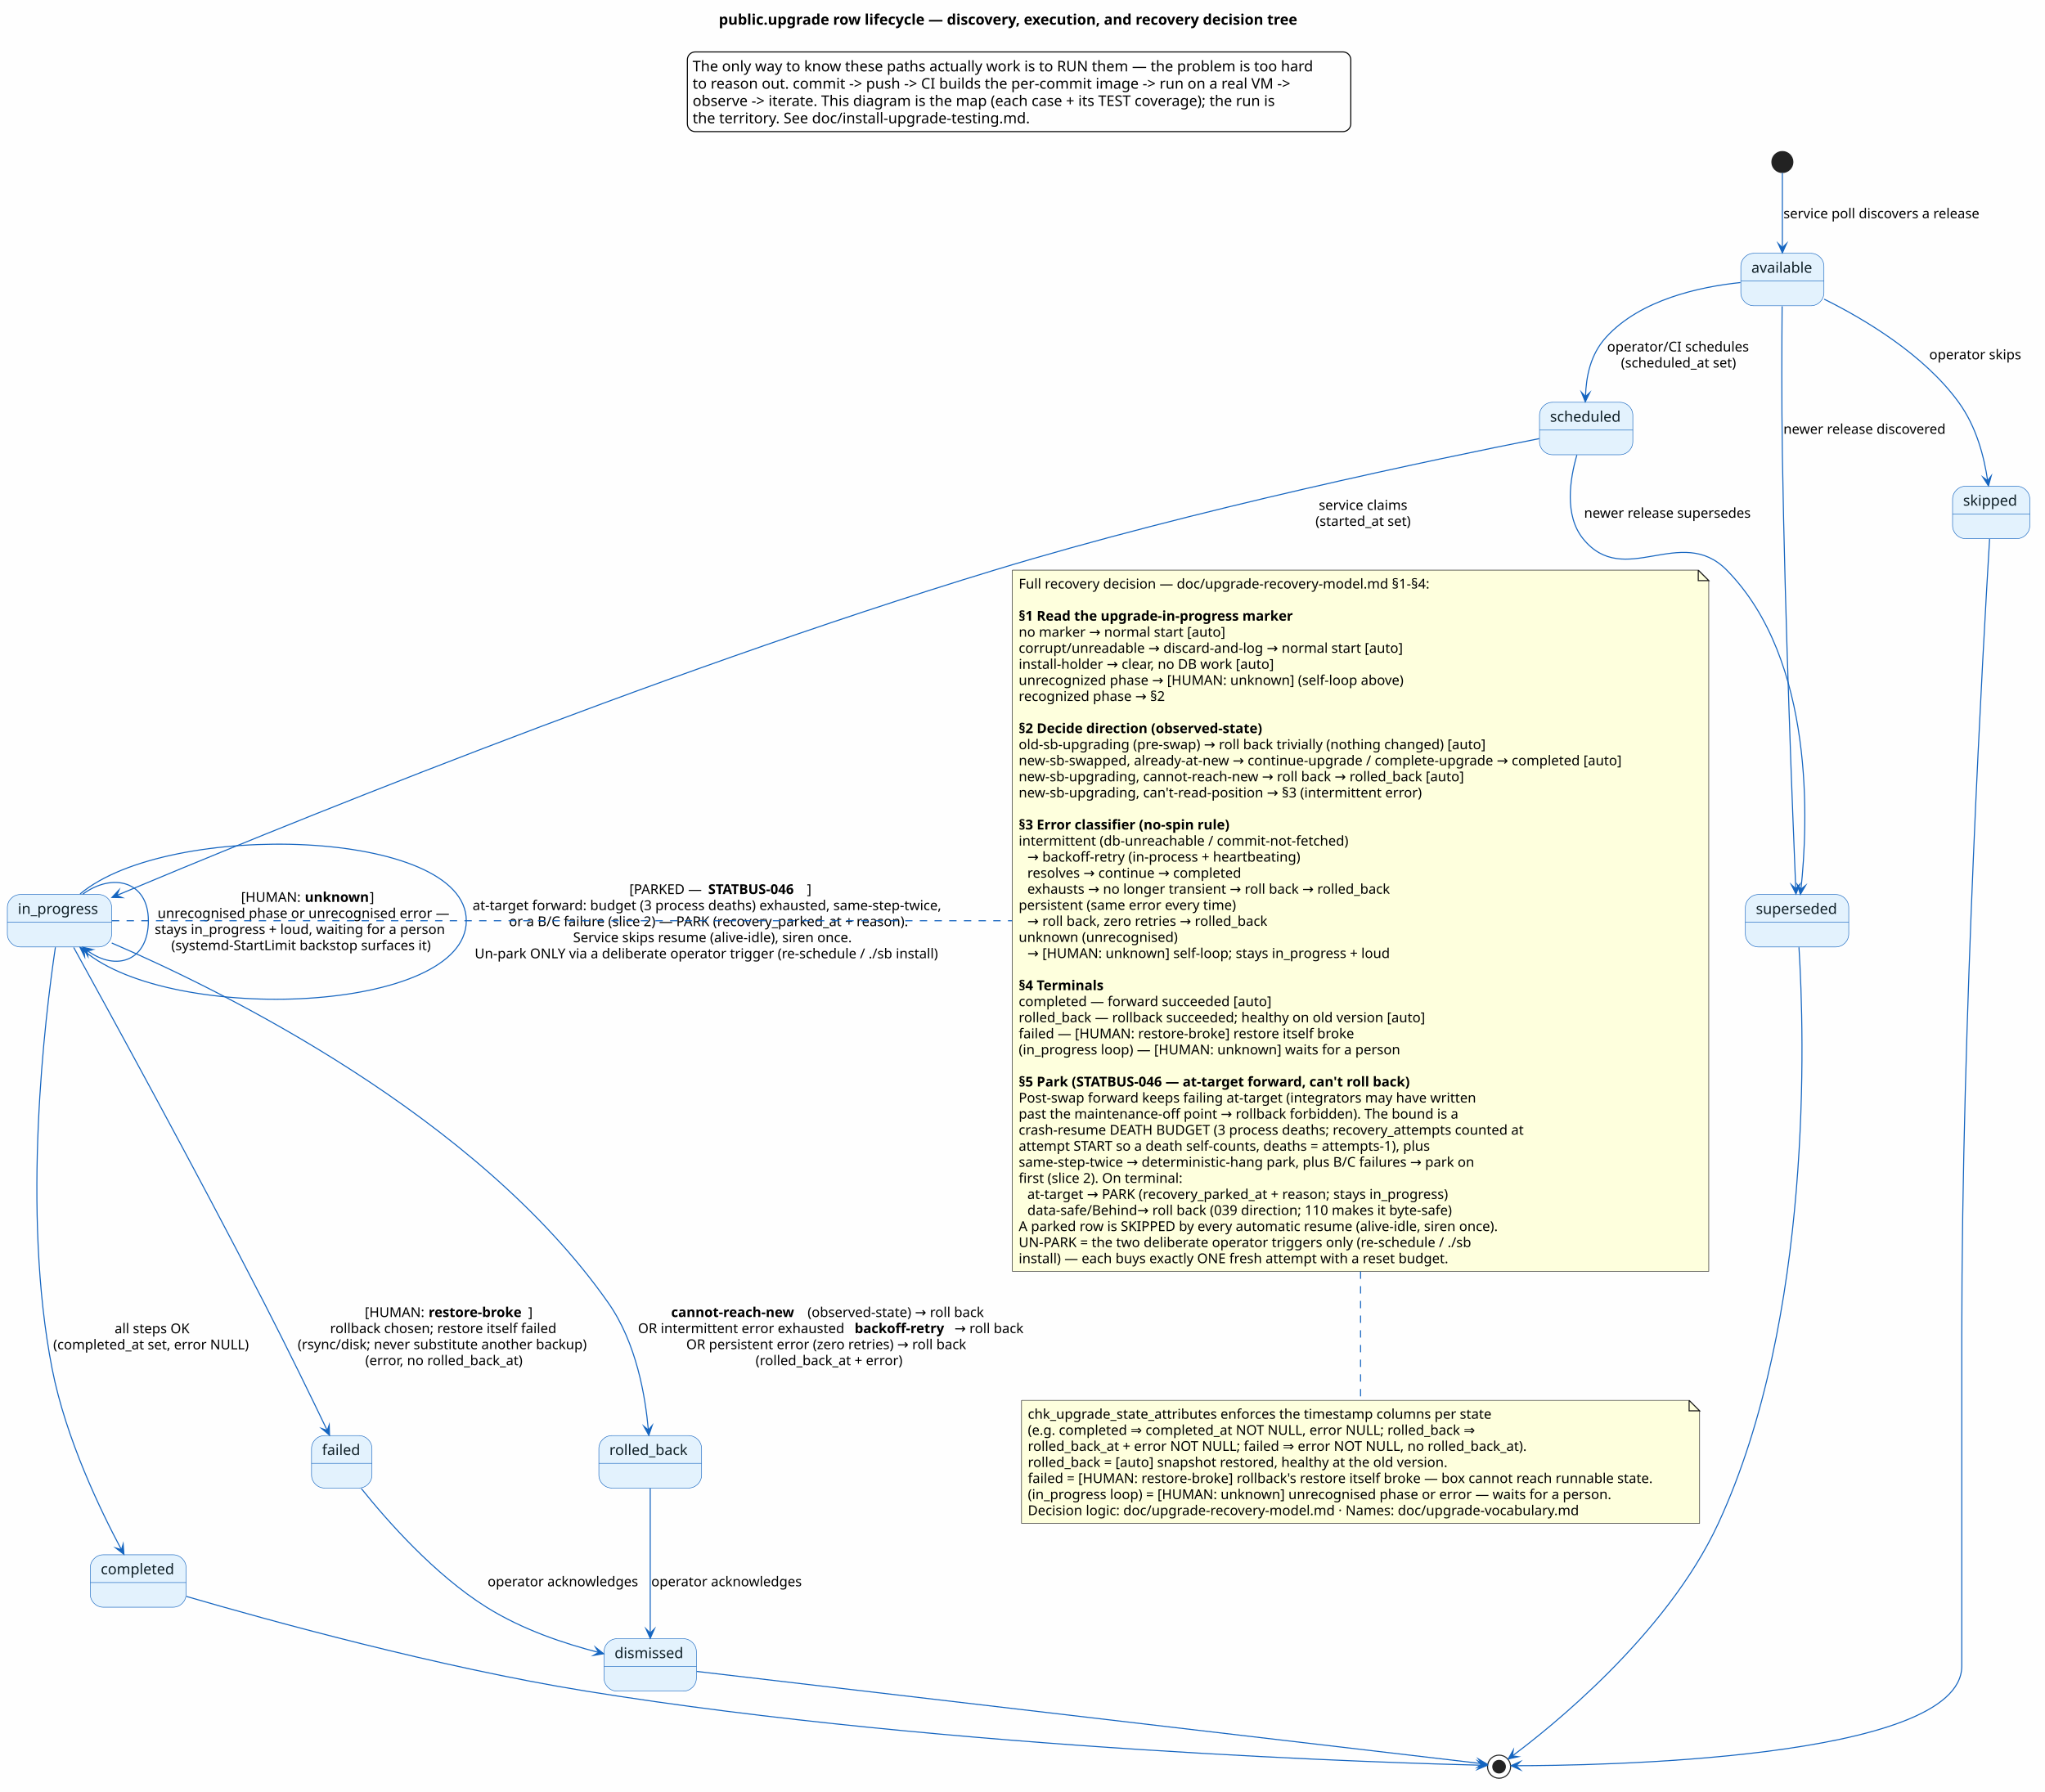
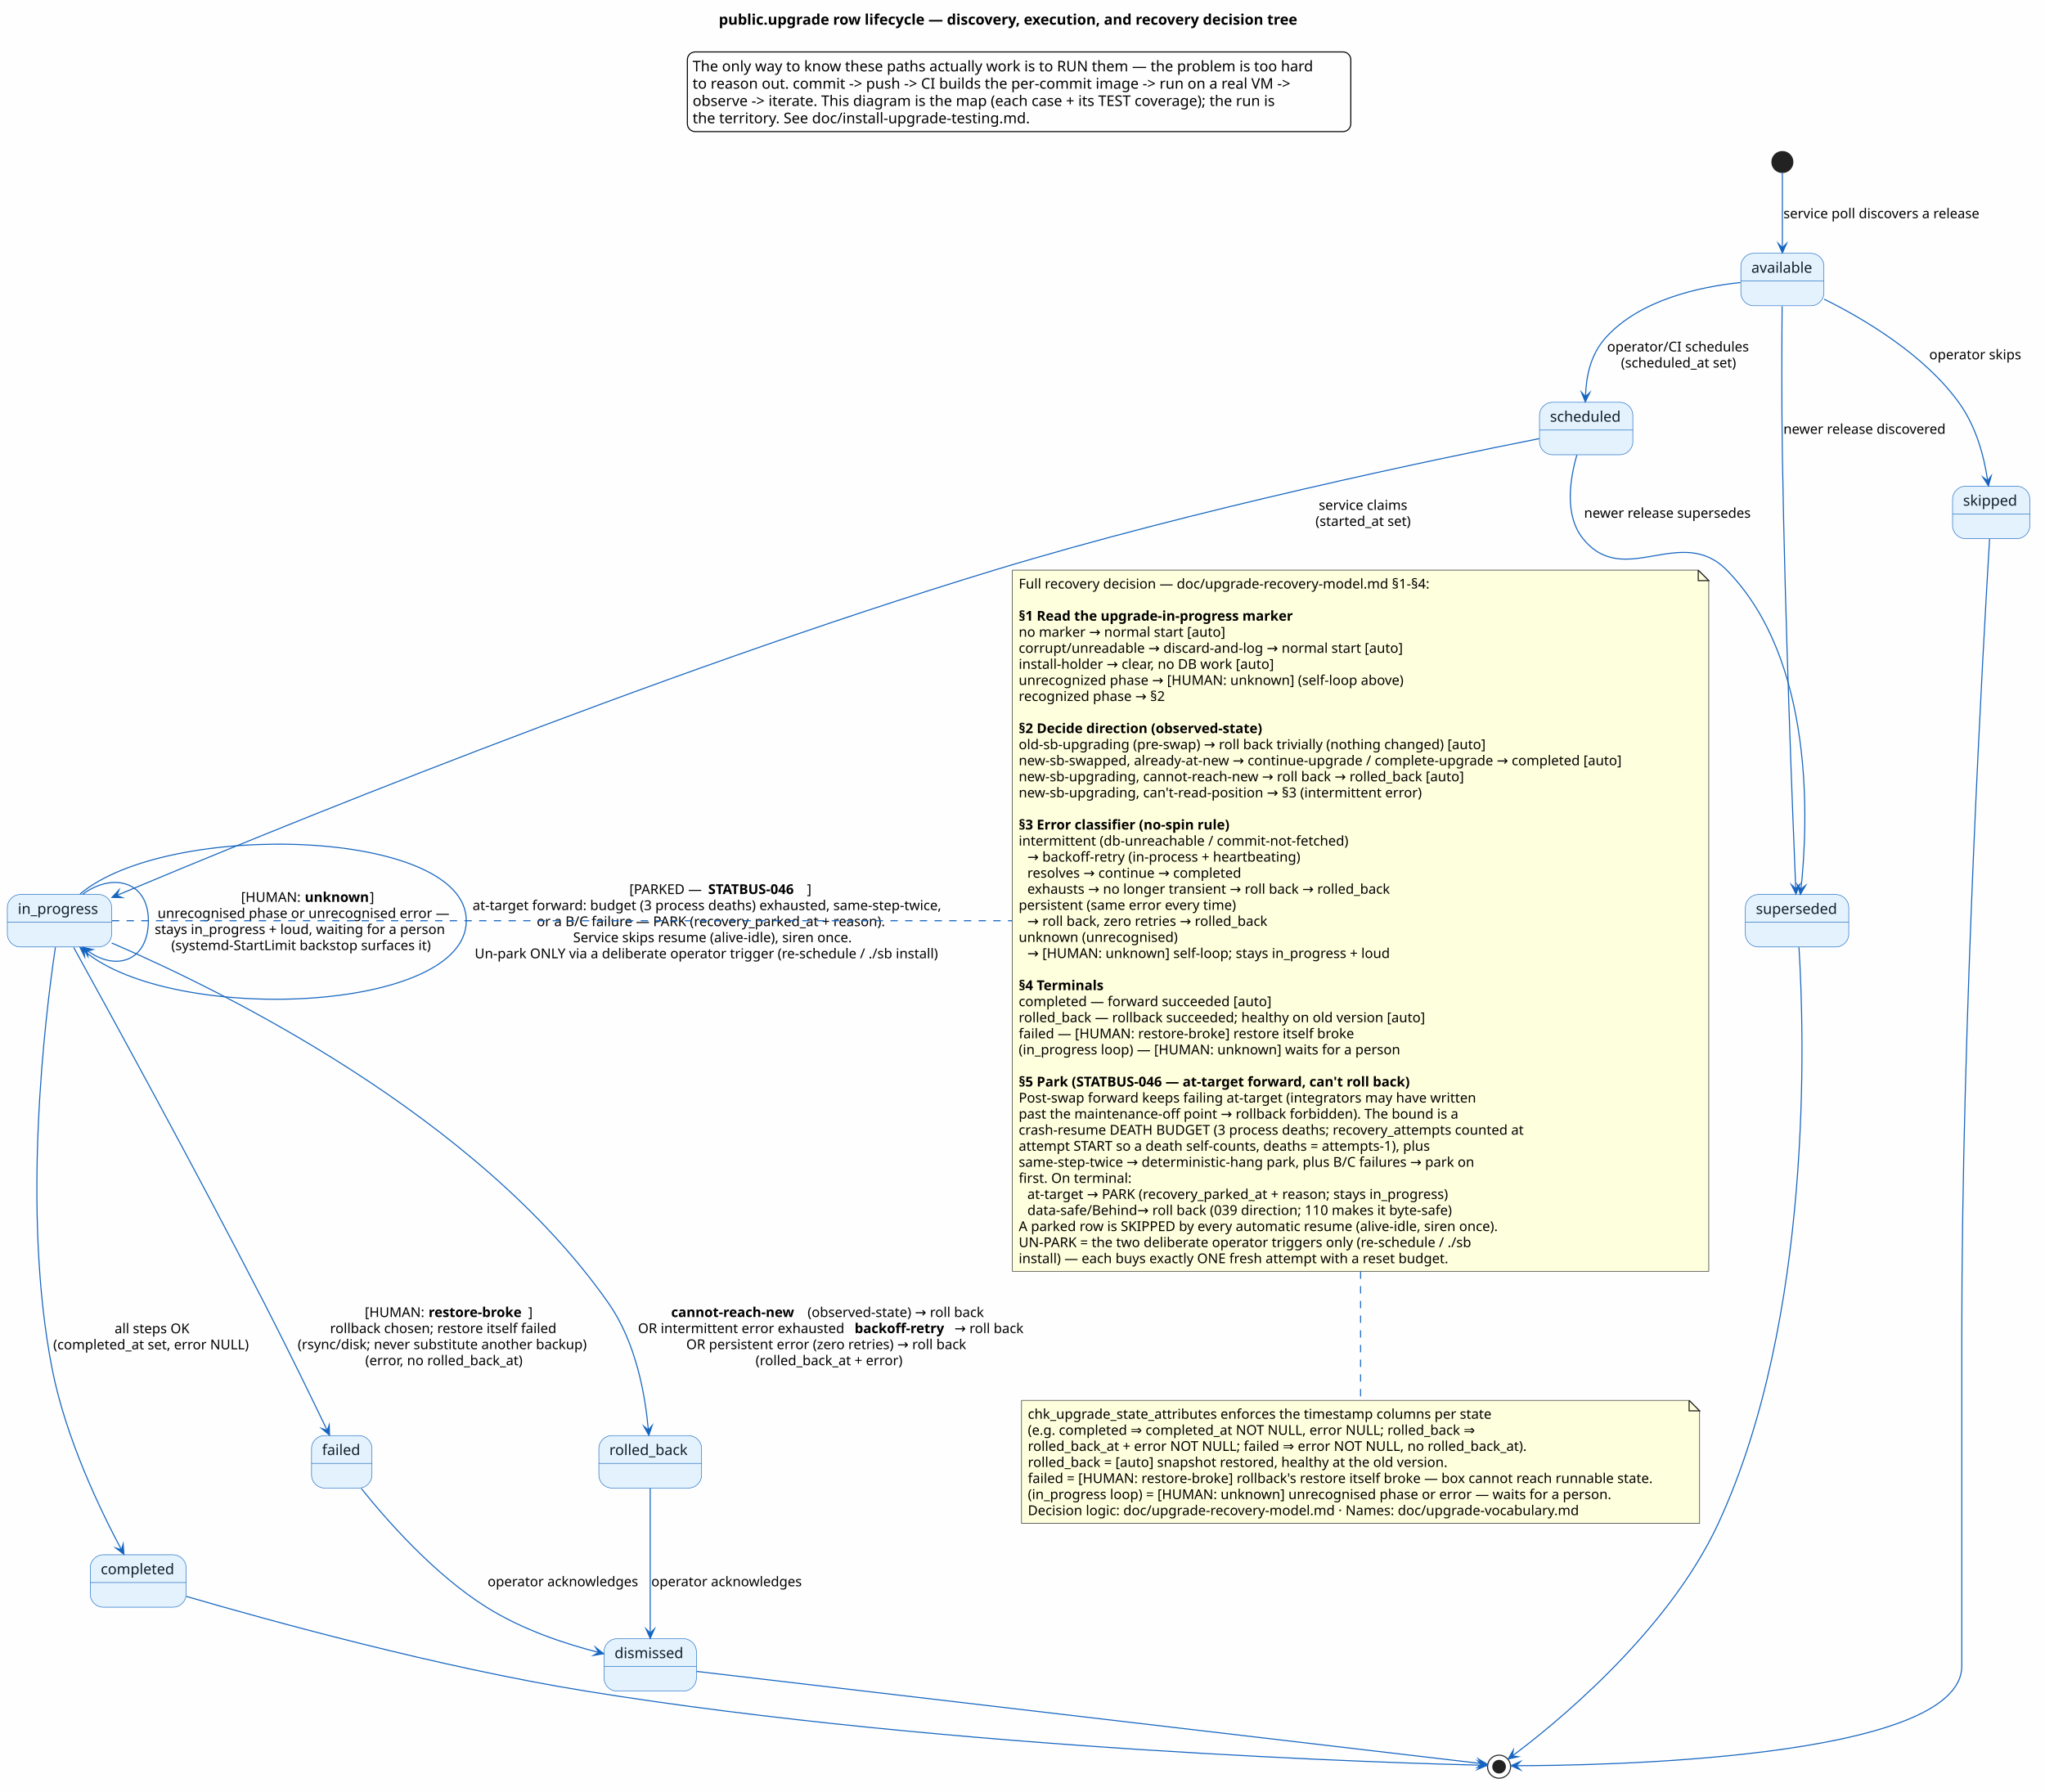
<svg xmlns="http://www.w3.org/2000/svg" contentStyleType="text/css" data-diagram-type="STATE" height="1708px" preserveAspectRatio="none" style="width:1949px;height:1708px;background:#FEFEFE;" version="1.1" viewBox="0 0 1949 1708" width="1949px" zoomAndPan="magnify">
  <defs />
  <g>
    <rect fill="#FEFEFE" height="1708" style="stroke:none;stroke-width:1;" width="1949" x="0" y="0" />
    <g class="title" data-source-line="14">
      <text fill="#000000" font-family="sans-serif" font-size="14" font-weight="700" lengthAdjust="spacing" textLength="572.394" x="685.053" y="23.535">public.upgrade row lifecycle — discovery, execution, and recovery decision tree</text>
    </g>
    <g class="legend" data-source-line="16">
      <rect fill="none" height="75.953" rx="7.5" ry="7.5" style="stroke:#000000;stroke-width:1;" width="632.289" x="655.106" y="49.488" />
      <text fill="#000000" font-family="sans-serif" font-size="14" lengthAdjust="spacing" textLength="615.063" x="660.106" y="68.023">The only way to know these paths actually work is to RUN them — the problem is too hard</text>
      <text fill="#000000" font-family="sans-serif" font-size="14" lengthAdjust="spacing" textLength="622.289" x="660.106" y="84.512">to reason out. commit -&gt; push -&gt; CI builds the per-commit image -&gt; run on a real VM -&gt;</text>
      <text fill="#000000" font-family="sans-serif" font-size="14" lengthAdjust="spacing" textLength="590.297" x="660.106" y="101">observe -&gt; iterate. This diagram is the map (each case + its TEST coverage); the run is</text>
      <text fill="#000000" font-family="sans-serif" font-size="14" lengthAdjust="spacing" textLength="340.977" x="660.106" y="117.488">the territory. See doc/install-upgrade-testing.md.</text>
    </g>
    <g class="start_entity" data-qualified-name=".start." data-source-line="23" id="ent0001">
      <ellipse cx="1698.7" cy="154.441" fill="#222222" rx="10" ry="10" style="stroke:#222222;stroke-width:1;" />
    </g>
    <g class="entity" data-qualified-name="available" data-source-line="23" id="ent0002">
      <rect fill="#E3F2FD" height="50" rx="12.5" ry="12.5" style="stroke:#1565C0;stroke-width:0.5;" width="79.192" x="1659.11" y="241.441" />
      <line style="stroke:#1565C0;stroke-width:0.5;" x1="1659.11" x2="1738.302" y1="267.93" y2="267.93" />
      <text fill="#102027" font-family="sans-serif" font-size="14" lengthAdjust="spacing" textLength="59.192" x="1669.11" y="259.977">available</text>
    </g>
    <g class="entity" data-qualified-name="scheduled" data-source-line="25" id="ent0004">
      <rect fill="#E3F2FD" height="50" rx="12.5" ry="12.5" style="stroke:#1565C0;stroke-width:0.5;" width="88.954" x="1467.23" y="383.441" />
      <line style="stroke:#1565C0;stroke-width:0.5;" x1="1467.23" x2="1556.184" y1="409.93" y2="409.93" />
      <text fill="#102027" font-family="sans-serif" font-size="14" lengthAdjust="spacing" textLength="68.954" x="1477.23" y="401.977">scheduled</text>
    </g>
    <g class="entity" data-qualified-name="skipped" data-source-line="26" id="ent0006">
      <rect fill="#E3F2FD" height="50" rx="12.5" ry="12.5" style="stroke:#1565C0;stroke-width:0.5;" width="73.601" x="1860.9" y="463.441" />
      <line style="stroke:#1565C0;stroke-width:0.5;" x1="1860.9" x2="1934.501" y1="489.93" y2="489.93" />
      <text fill="#102027" font-family="sans-serif" font-size="14" lengthAdjust="spacing" textLength="53.601" x="1870.9" y="481.977">skipped</text>
    </g>
    <g class="entity" data-qualified-name="superseded" data-source-line="27" id="ent0008">
      <rect fill="#E3F2FD" height="50" rx="12.5" ry="12.5" style="stroke:#1565C0;stroke-width:0.5;" width="98.524" x="1663.44" y="852.621" />
      <line style="stroke:#1565C0;stroke-width:0.5;" x1="1663.44" x2="1761.964" y1="879.11" y2="879.11" />
      <text fill="#102027" font-family="sans-serif" font-size="14" lengthAdjust="spacing" textLength="78.524" x="1673.44" y="871.157">superseded</text>
    </g>
    <g class="entity" data-qualified-name="in_progress" data-source-line="29" id="ent0010">
      <rect fill="#E3F2FD" height="50" rx="12.5" ry="12.5" style="stroke:#1565C0;stroke-width:0.5;" width="99.406" x="7" y="852.621" />
      <line style="stroke:#1565C0;stroke-width:0.5;" x1="7" x2="106.406" y1="879.11" y2="879.11" />
      <text fill="#102027" font-family="sans-serif" font-size="14" lengthAdjust="spacing" textLength="79.406" x="17" y="871.157">in_progress</text>
    </g>
    <g class="entity" data-qualified-name="completed" data-source-line="32" id="ent0013">
      <rect fill="#E3F2FD" height="50" rx="12.5" ry="12.5" style="stroke:#1565C0;stroke-width:0.5;" width="91.347" x="86.03" y="1481.971" />
      <line style="stroke:#1565C0;stroke-width:0.5;" x1="86.03" x2="177.377" y1="1508.46" y2="1508.46" />
      <text fill="#102027" font-family="sans-serif" font-size="14" lengthAdjust="spacing" textLength="71.347" x="96.03" y="1500.507">completed</text>
    </g>
    <g class="entity" data-qualified-name="rolled_back" data-source-line="47" id="ent0017">
      <rect fill="#E3F2FD" height="50" rx="12.5" ry="12.5" style="stroke:#1565C0;stroke-width:0.5;" width="97.93" x="570.74" y="1368.381" />
      <line style="stroke:#1565C0;stroke-width:0.5;" x1="570.74" x2="668.67" y1="1394.87" y2="1394.87" />
      <text fill="#102027" font-family="sans-serif" font-size="14" lengthAdjust="spacing" textLength="77.93" x="580.74" y="1386.917">rolled_back</text>
    </g>
    <g class="entity" data-qualified-name="failed" data-source-line="50" id="ent0019">
      <rect fill="#E3F2FD" height="50" rx="12.5" ry="12.5" style="stroke:#1565C0;stroke-width:0.5;" width="57.584" x="296.91" y="1368.381" />
      <line style="stroke:#1565C0;stroke-width:0.5;" x1="296.91" x2="354.494" y1="1394.87" y2="1394.87" />
      <text fill="#102027" font-family="sans-serif" font-size="14" lengthAdjust="spacing" textLength="37.584" x="306.91" y="1386.917">failed</text>
    </g>
    <g class="entity" data-qualified-name="dismissed" data-source-line="98" id="ent0021">
      <rect fill="#E3F2FD" height="50" rx="12.5" ry="12.5" style="stroke:#1565C0;stroke-width:0.5;" width="87.997" x="575.7" y="1561.971" />
      <line style="stroke:#1565C0;stroke-width:0.5;" x1="575.7" x2="663.697" y1="1588.46" y2="1588.46" />
      <text fill="#102027" font-family="sans-serif" font-size="14" lengthAdjust="spacing" textLength="67.997" x="585.7" y="1580.507">dismissed</text>
    </g>
    <g class="end_entity" data-qualified-name=".end." data-source-line="101" id="ent0024">
      <ellipse cx="1428.7" cy="1683.971" fill="none" rx="11" ry="11" style="stroke:#222222;stroke-width:1;" />
      <ellipse cx="1428.7" cy="1683.971" fill="#222222" rx="6" ry="6" style="stroke:#222222;stroke-width:1;" />
    </g>
    <g class="entity" data-qualified-name="GMN29" data-source-line="53" id="ent0030">
      <path d="M964.87,543.441 L964.87,1211.795 L1628.539,1211.795 L1628.539,553.441 L1618.539,543.441 L964.87,543.441" fill="#FEFFDD" style="stroke:#181818;stroke-width:0.5;" />
      <path d="M1618.539,543.441 L1618.539,553.441 L1628.539,553.441 L1618.539,543.441" fill="#FEFFDD" style="stroke:#181818;stroke-width:1;" />
      <text fill="#000000" font-family="sans-serif" font-size="13" lengthAdjust="spacing" textLength="420.196" x="970.87" y="561.01">Full recovery decision — doc/upgrade-recovery-model.md §1-§4:</text>
      <text fill="#000000" font-family="sans-serif" font-size="13" lengthAdjust="spacing" textLength="4.113" x="970.87" y="576.32"> </text>
      <text fill="#000000" font-family="sans-serif" font-size="13" font-weight="700" lengthAdjust="spacing" textLength="285.264" x="970.87" y="591.631">§1  Read the upgrade-in-progress marker</text>
      <text fill="#000000" font-family="sans-serif" font-size="13" lengthAdjust="spacing" textLength="241.281" x="970.87" y="606.941">no marker          → normal start [auto]</text>
      <text fill="#000000" font-family="sans-serif" font-size="13" lengthAdjust="spacing" textLength="388.388" x="970.87" y="622.252">corrupt/unreadable → discard-and-log → normal start [auto]</text>
      <text fill="#000000" font-family="sans-serif" font-size="13" lengthAdjust="spacing" textLength="275.228" x="970.87" y="637.562">install-holder     → clear, no DB work [auto]</text>
      <text fill="#000000" font-family="sans-serif" font-size="13" lengthAdjust="spacing" textLength="383.513" x="970.87" y="652.873">unrecognized phase → [HUMAN: unknown] (self-loop above)</text>
      <text fill="#000000" font-family="sans-serif" font-size="13" lengthAdjust="spacing" textLength="157.32" x="970.87" y="668.184">recognized phase   → §2</text>
      <text fill="#000000" font-family="sans-serif" font-size="13" lengthAdjust="spacing" textLength="4.113" x="970.87" y="683.494"> </text>
      <text fill="#000000" font-family="sans-serif" font-size="13" font-weight="700" lengthAdjust="spacing" textLength="252.04" x="970.87" y="698.805">§2  Decide direction (observed-state)</text>
      <text fill="#000000" font-family="sans-serif" font-size="13" lengthAdjust="spacing" textLength="514.287" x="970.87" y="714.115">old-sb-upgrading (pre-swap)           → roll back trivially (nothing changed) [auto]</text>
      <text fill="#000000" font-family="sans-serif" font-size="13" lengthAdjust="spacing" textLength="642.668" x="970.87" y="729.426">new-sb-swapped, already-at-new        → continue-upgrade / complete-upgrade → completed [auto]</text>
      <text fill="#000000" font-family="sans-serif" font-size="13" lengthAdjust="spacing" textLength="468.406" x="970.87" y="744.736">new-sb-upgrading, cannot-reach-new    → roll back → rolled_back [auto]</text>
      <text fill="#000000" font-family="sans-serif" font-size="13" lengthAdjust="spacing" textLength="412.89" x="970.87" y="760.047">new-sb-upgrading, can't-read-position → §3 (intermittent error)</text>
      <text fill="#000000" font-family="sans-serif" font-size="13" lengthAdjust="spacing" textLength="4.113" x="970.87" y="775.357"> </text>
      <text fill="#000000" font-family="sans-serif" font-size="13" font-weight="700" lengthAdjust="spacing" textLength="223.076" x="970.87" y="790.668">§3  Error classifier (no-spin rule)</text>
      <text fill="#000000" font-family="sans-serif" font-size="13" lengthAdjust="spacing" textLength="334.039" x="970.87" y="805.979">intermittent (db-unreachable / commit-not-fetched)</text>
      <text fill="#000000" font-family="sans-serif" font-size="13" lengthAdjust="spacing" textLength="280.522" x="979.097" y="821.289">→ backoff-retry (in-process + heartbeating)</text>
      <text fill="#000000" font-family="sans-serif" font-size="13" lengthAdjust="spacing" textLength="214.944" x="979.097" y="836.6">resolves → continue → completed</text>
      <text fill="#000000" font-family="sans-serif" font-size="13" lengthAdjust="spacing" textLength="367.986" x="979.097" y="851.91">exhausts → no longer transient → roll back → rolled_back</text>
      <text fill="#000000" font-family="sans-serif" font-size="13" lengthAdjust="spacing" textLength="213.395" x="970.87" y="867.221">persistent (same error every time)</text>
      <text fill="#000000" font-family="sans-serif" font-size="13" lengthAdjust="spacing" textLength="245.965" x="979.097" y="882.531">→ roll back, zero retries → rolled_back</text>
      <text fill="#000000" font-family="sans-serif" font-size="13" lengthAdjust="spacing" textLength="155.765" x="970.87" y="897.842">unknown (unrecognised)</text>
      <text fill="#000000" font-family="sans-serif" font-size="13" lengthAdjust="spacing" textLength="366.666" x="979.097" y="913.152">→ [HUMAN: unknown] self-loop; stays in_progress + loud</text>
      <text fill="#000000" font-family="sans-serif" font-size="13" lengthAdjust="spacing" textLength="4.113" x="970.87" y="928.463"> </text>
      <text fill="#000000" font-family="sans-serif" font-size="13" font-weight="700" lengthAdjust="spacing" textLength="92.809" x="970.87" y="943.773">§4  Terminals</text>
      <text fill="#000000" font-family="sans-serif" font-size="13" lengthAdjust="spacing" textLength="284.159" x="970.87" y="959.084">completed          — forward succeeded [auto]</text>
      <text fill="#000000" font-family="sans-serif" font-size="13" lengthAdjust="spacing" textLength="431.945" x="970.87" y="974.394">rolled_back        — rollback succeeded; healthy on old version [auto]</text>
      <text fill="#000000" font-family="sans-serif" font-size="13" lengthAdjust="spacing" textLength="383.24" x="970.87" y="989.705">failed             — [HUMAN: restore-broke] restore itself broke</text>
      <text fill="#000000" font-family="sans-serif" font-size="13" lengthAdjust="spacing" textLength="375.908" x="970.87" y="1005.016">(in_progress loop) — [HUMAN: unknown] waits for a person</text>
      <text fill="#000000" font-family="sans-serif" font-size="13" lengthAdjust="spacing" textLength="4.113" x="970.87" y="1020.326"> </text>
      <text fill="#000000" font-family="sans-serif" font-size="13" font-weight="700" lengthAdjust="spacing" textLength="405.596" x="970.87" y="1035.637">§5  Park (STATBUS-046 — at-target forward, can't roll back)</text>
      <text fill="#000000" font-family="sans-serif" font-size="13" lengthAdjust="spacing" textLength="454.321" x="970.87" y="1050.947">Post-swap forward keeps failing at-target (integrators may have written</text>
      <text fill="#000000" font-family="sans-serif" font-size="13" lengthAdjust="spacing" textLength="441.6" x="970.87" y="1066.258">past the maintenance-off point → rollback forbidden). The bound is a</text>
      <text fill="#000000" font-family="sans-serif" font-size="13" lengthAdjust="spacing" textLength="501.541" x="970.87" y="1081.568">crash-resume DEATH BUDGET (3 process deaths; recovery_attempts counted at</text>
      <text fill="#000000" font-family="sans-serif" font-size="13" lengthAdjust="spacing" textLength="419.783" x="970.87" y="1096.879">attempt START so a death self-counts, deaths = attempts-1), plus</text>
      <text fill="#000000" font-family="sans-serif" font-size="13" lengthAdjust="spacing" textLength="465.499" x="970.87" y="1112.189">same-step-twice → deterministic-hang park, plus B/C failures → park on</text>
-       <text fill="#000000" font-family="sans-serif" font-size="13" lengthAdjust="spacing" textLength="165.236" x="970.87" y="1127.5">first (slice 2). On terminal:</text>
+       <text fill="#000000" font-family="sans-serif" font-size="13" lengthAdjust="spacing" textLength="112.29" x="970.87" y="1127.5">first. On terminal:</text>
      <text fill="#000000" font-family="sans-serif" font-size="13" lengthAdjust="spacing" textLength="453.762" x="979.097" y="1142.811">at-target       → PARK  (recovery_parked_at + reason; stays in_progress)</text>
      <text fill="#000000" font-family="sans-serif" font-size="13" lengthAdjust="spacing" textLength="434.269" x="979.097" y="1158.121">data-safe/Behind→ roll back (039 direction; 110 makes it byte-safe)</text>
      <text fill="#000000" font-family="sans-serif" font-size="13" lengthAdjust="spacing" textLength="476.417" x="970.87" y="1173.432">A parked row is SKIPPED by every automatic resume (alive-idle, siren once).</text>
      <text fill="#000000" font-family="sans-serif" font-size="13" lengthAdjust="spacing" textLength="459.202" x="970.87" y="1188.742">UN-PARK = the two deliberate operator triggers only (re-schedule / ./sb</text>
      <text fill="#000000" font-family="sans-serif" font-size="13" lengthAdjust="spacing" textLength="425.813" x="970.87" y="1204.053">install) — each buys exactly ONE fresh attempt with a reset budget.</text>
    </g>
    <g class="entity" data-qualified-name="GMN32" data-source-line="107" id="ent0033">
      <path d="M973.58,1334.801 L973.58,1451.975 L1619.831,1451.975 L1619.831,1344.801 L1609.831,1334.801 L973.58,1334.801" fill="#FEFFDD" style="stroke:#181818;stroke-width:0.5;" />
      <path d="M1609.831,1334.801 L1609.831,1344.801 L1619.831,1344.801 L1609.831,1334.801" fill="#FEFFDD" style="stroke:#181818;stroke-width:1;" />
      <text fill="#000000" font-family="sans-serif" font-size="13" lengthAdjust="spacing" textLength="456.422" x="979.58" y="1352.37">chk_upgrade_state_attributes enforces the timestamp columns per state</text>
      <text fill="#000000" font-family="sans-serif" font-size="13" lengthAdjust="spacing" textLength="444.329" x="979.58" y="1367.68">(e.g. completed ⇒ completed_at NOT NULL, error NULL; rolled_back ⇒</text>
      <text fill="#000000" font-family="sans-serif" font-size="13" lengthAdjust="spacing" textLength="499.986" x="979.58" y="1382.991">rolled_back_at + error NOT NULL; failed ⇒ error NOT NULL, no rolled_back_at).</text>
      <text fill="#000000" font-family="sans-serif" font-size="13" lengthAdjust="spacing" textLength="418.71" x="979.58" y="1398.301">rolled_back = [auto] snapshot restored, healthy at the old version.</text>
      <text fill="#000000" font-family="sans-serif" font-size="13" lengthAdjust="spacing" textLength="625.25" x="979.58" y="1413.612">failed = [HUMAN: restore-broke] rollback's restore itself broke — box cannot reach runnable state.</text>
      <text fill="#000000" font-family="sans-serif" font-size="13" lengthAdjust="spacing" textLength="578.037" x="979.58" y="1428.922">(in_progress loop) = [HUMAN: unknown] unrecognised phase or error — waits for a person.</text>
      <text fill="#000000" font-family="sans-serif" font-size="13" lengthAdjust="spacing" textLength="555.515" x="979.58" y="1444.233">Decision logic: doc/upgrade-recovery-model.md · Names: doc/upgrade-vocabulary.md</text>
    </g>
    <g class="link" data-entity-1="ent0001" data-entity-2="ent0002" data-link-type="dependency" data-source-line="23" id="lnk3">
      <path d="M1698.7,164.821 C1698.7,181.551 1698.7,212.041 1698.7,236.071" fill="none" id="*start*-to-available" style="stroke:#1565C0;stroke-width:1;" />
      <polygon fill="#1565C0" points="1698.7,241.071,1702.7,232.071,1698.7,236.071,1694.7,232.071,1698.7,241.071" style="stroke:#1565C0;stroke-width:1;stroke-linejoin:miter;stroke-miterlimit:10;" />
      <text fill="#000000" font-family="sans-serif" font-size="13" lengthAdjust="spacing" textLength="194.632" x="1699.7" y="208.01">service poll discovers a release</text>
    </g>
    <g class="link" data-entity-1="ent0002" data-entity-2="ent0004" data-link-type="dependency" data-source-line="25" id="lnk5">
      <path d="M1658.75,269.311 C1620.36,273.321 1563.5,285.431 1530.7,321.441 C1515.57,338.061 1511.728,358.955 1511.049,377.995" fill="none" id="available-to-scheduled" style="stroke:#1565C0;stroke-width:1;" />
      <polygon fill="#1565C0" points="1510.87,382.991,1515.189,374.14,1511.049,377.995,1507.194,373.854,1510.87,382.991" style="stroke:#1565C0;stroke-width:1;stroke-linejoin:miter;stroke-miterlimit:10;" />
      <text fill="#000000" font-family="sans-serif" font-size="13" lengthAdjust="spacing" textLength="140.22" x="1531.7" y="335.01">operator/CI schedules</text>
      <text fill="#000000" font-family="sans-serif" font-size="13" lengthAdjust="spacing" textLength="113.871" x="1544.875" y="350.32">(scheduled_at set)</text>
    </g>
    <g class="link" data-entity-1="ent0002" data-entity-2="ent0006" data-link-type="dependency" data-source-line="26" id="lnk7">
      <path d="M1738.52,285.141 C1776.8,304.141 1833.59,337.841 1866.7,383.441 C1883.97,407.221 1890.962,435.698 1894.362,458.178" fill="none" id="available-to-skipped" style="stroke:#1565C0;stroke-width:1;" />
      <polygon fill="#1565C0" points="1895.11,463.121,1897.719,453.624,1894.362,458.178,1889.809,454.821,1895.11,463.121" style="stroke:#1565C0;stroke-width:1;stroke-linejoin:miter;stroke-miterlimit:10;" />
      <text fill="#000000" font-family="sans-serif" font-size="13" lengthAdjust="spacing" textLength="90.981" x="1838.71" y="342.51">operator skips</text>
    </g>
    <g class="link" data-entity-1="ent0002" data-entity-2="ent0008" data-link-type="dependency" data-source-line="27" id="lnk9">
      <path d="M1698.46,291.911 C1698.2,324.301 1697.91,383.161 1698.7,433.441 C1701.23,593.151 1708.651,780.126 1711.451,847.126" fill="none" id="available-to-superseded" style="stroke:#1565C0;stroke-width:1;" />
      <polygon fill="#1565C0" points="1711.66,852.121,1715.281,842.962,1711.451,847.126,1707.288,843.296,1711.66,852.121" style="stroke:#1565C0;stroke-width:1;stroke-linejoin:miter;stroke-miterlimit:10;" />
      <text fill="#000000" font-family="sans-serif" font-size="13" lengthAdjust="spacing" textLength="158.653" x="1699.7" y="413.51">newer release discovered</text>
    </g>
    <g class="link" data-entity-1="ent0004" data-entity-2="ent0010" data-link-type="dependency" data-source-line="29" id="lnk11">
      <path d="M1466.96,418.091 C1370.88,437.111 1138.09,485.471 947.7,543.441 C621.06,642.891 245.48,797.084 111.29,853.474" fill="none" id="scheduled-to-in_progress" style="stroke:#1565C0;stroke-width:1;" />
      <polygon fill="#1565C0" points="106.68,855.411,116.527,855.612,111.29,853.474,113.427,848.237,106.68,855.411" style="stroke:#1565C0;stroke-width:1;stroke-linejoin:miter;stroke-miterlimit:10;" />
      <text fill="#000000" font-family="sans-serif" font-size="13" lengthAdjust="spacing" textLength="87.807" x="1256.865" y="486.01">service claims</text>
      <text fill="#000000" font-family="sans-serif" font-size="13" lengthAdjust="spacing" textLength="94.117" x="1253.71" y="501.32">(started_at set)</text>
    </g>
    <g class="link" data-entity-1="ent0004" data-entity-2="ent0008" data-link-type="dependency" data-source-line="30" id="lnk12">
      <path d="M1502.85,433.721 C1496.15,456.801 1490.81,491.211 1508.7,513.441 C1547.78,562.001 1602.01,498.991 1645.7,543.441 C1730.49,629.701 1722.985,786.49 1716.415,847.52" fill="none" id="scheduled-to-superseded" style="stroke:#1565C0;stroke-width:1;" />
      <polygon fill="#1565C0" points="1715.88,852.491,1720.82,843.971,1716.415,847.52,1712.866,843.115,1715.88,852.491" style="stroke:#1565C0;stroke-width:1;stroke-linejoin:miter;stroke-miterlimit:10;" />
      <text fill="#000000" font-family="sans-serif" font-size="13" lengthAdjust="spacing" textLength="162.087" x="1509.7" y="493.51">newer release supersedes</text>
    </g>
    <g class="link" data-entity-1="ent0010" data-entity-2="ent0013" data-link-type="dependency" data-source-line="32" id="lnk14">
      <path d="M52.79,902.961 C43,968.611 20.24,1154.481 49.7,1304.801 C62.83,1371.791 96.037,1440.2 115.737,1477.13" fill="none" id="in_progress-to-completed" style="stroke:#1565C0;stroke-width:1;" />
      <polygon fill="#1565C0" points="118.09,1481.541,117.383,1471.718,115.737,1477.13,110.325,1475.483,118.09,1481.541" style="stroke:#1565C0;stroke-width:1;stroke-linejoin:miter;stroke-miterlimit:10;" />
      <text fill="#000000" font-family="sans-serif" font-size="13" lengthAdjust="spacing" textLength="75.048" x="109.222" y="1270.87">all steps OK</text>
      <text fill="#000000" font-family="sans-serif" font-size="13" lengthAdjust="spacing" textLength="192.093" x="50.7" y="1286.18">(completed_at set, error NULL)</text>
    </g>
    <g class="link" data-entity-1="ent0010" data-entity-2="ent0010" data-link-type="dependency" data-source-line="35" id="lnk15">
      <path d="M78.83,852.361 C107.28,831.381 141.41,839.801 141.41,877.621 C141.41,915.431 111.305,926.818 82.855,905.848" fill="none" id="in_progress-to-in_progress" style="stroke:#1565C0;stroke-width:1;" />
      <polygon fill="#1565C0" points="78.83,902.881,83.701,911.441,82.855,905.848,88.448,905.001,78.83,902.881" style="stroke:#1565C0;stroke-width:1;stroke-linejoin:miter;stroke-miterlimit:10;" />
      <text fill="#000000" font-family="sans-serif" font-size="13" lengthAdjust="spacing" textLength="56.672" x="229.701" y="859.69">[HUMAN:</text>
      <text fill="#000000" font-family="sans-serif" font-size="13" font-weight="700" lengthAdjust="spacing" textLength="61.896" x="290.486" y="859.69">unknown</text>
      <text fill="#000000" font-family="sans-serif" font-size="13" lengthAdjust="spacing" textLength="4.228" x="352.382" y="859.69">]</text>
      <text fill="#000000" font-family="sans-serif" font-size="13" lengthAdjust="spacing" textLength="286.006" x="150.152" y="875">unrecognised phase or unrecognised error —</text>
      <text fill="#000000" font-family="sans-serif" font-size="13" lengthAdjust="spacing" textLength="291.491" x="147.41" y="890.311">stays in_progress + loud, waiting for a person</text>
      <text fill="#000000" font-family="sans-serif" font-size="13" lengthAdjust="spacing" textLength="259.854" x="163.228" y="905.621">(systemd-StartLimit backstop surfaces it)</text>
    </g>
    <g class="link" data-entity-1="ent0010" data-entity-2="ent0010" data-link-type="dependency" data-source-line="44" id="lnk16">
      <path d="M76.32,852.131 C160.6,781.231 444.41,789.731 444.41,877.621 C444.41,965.511 164.426,977.22 80.146,906.33" fill="none" id="in_progress-to-in_progress-1" style="stroke:#1565C0;stroke-width:1;" />
      <polygon fill="#1565C0" points="76.32,903.111,80.633,911.966,80.146,906.33,85.782,905.844,76.32,903.111" style="stroke:#1565C0;stroke-width:1;stroke-linejoin:miter;stroke-miterlimit:10;" />
      <text fill="#000000" font-family="sans-serif" font-size="13" lengthAdjust="spacing" textLength="70.986" x="599.818" y="852.19">[PARKED —</text>
      <text fill="#000000" font-family="sans-serif" font-size="13" font-weight="700" lengthAdjust="spacing" textLength="94.155" x="674.917" y="852.19">STATBUS-046</text>
      <text fill="#000000" font-family="sans-serif" font-size="13" lengthAdjust="spacing" textLength="4.228" x="769.072" y="852.19">]</text>
      <text fill="#000000" font-family="sans-serif" font-size="13" lengthAdjust="spacing" textLength="472.297" x="450.41" y="867.5">at-target forward: budget (3 process deaths) exhausted, same-step-twice,</text>
-       <text fill="#000000" font-family="sans-serif" font-size="13" lengthAdjust="spacing" textLength="402.949" x="485.084" y="882.811">or a B/C failure (slice 2) — PARK (recovery_parked_at + reason).</text>
+       <text fill="#000000" font-family="sans-serif" font-size="13" lengthAdjust="spacing" textLength="350.003" x="511.557" y="882.811">or a B/C failure — PARK (recovery_parked_at + reason).</text>
      <text fill="#000000" font-family="sans-serif" font-size="13" lengthAdjust="spacing" textLength="280.725" x="546.196" y="898.121">Service skips resume (alive-idle), siren once.</text>
      <text fill="#000000" font-family="sans-serif" font-size="13" lengthAdjust="spacing" textLength="468.298" x="452.409" y="913.432">Un-park ONLY via a deliberate operator trigger (re-schedule / ./sb install)</text>
    </g>
    <g class="link" data-entity-1="ent0010" data-entity-2="ent0017" data-link-type="dependency" data-source-line="47" id="lnk18">
      <path d="M106.51,898.851 C211.12,943.951 454.32,1063.061 579.7,1241.801 C606.81,1280.441 615.108,1331.391 617.918,1363.081" fill="none" id="in_progress-to-rolled_back" style="stroke:#1565C0;stroke-width:1;" />
      <polygon fill="#1565C0" points="618.36,1368.061,621.549,1358.743,617.918,1363.081,613.581,1359.45,618.36,1368.061" style="stroke:#1565C0;stroke-width:1;stroke-linejoin:miter;stroke-miterlimit:10;" />
      <text fill="#000000" font-family="sans-serif" font-size="13" font-weight="700" lengthAdjust="spacing" textLength="125.811" x="639.685" y="1255.37">cannot-reach-new</text>
      <text fill="#000000" font-family="sans-serif" font-size="13" lengthAdjust="spacing" textLength="180.039" x="769.609" y="1255.37">(observed-state) → roll back</text>
      <text fill="#000000" font-family="sans-serif" font-size="13" lengthAdjust="spacing" textLength="202.332" x="608.02" y="1270.68">OR intermittent error exhausted</text>
      <text fill="#000000" font-family="sans-serif" font-size="13" font-weight="700" lengthAdjust="spacing" textLength="91.07" x="814.465" y="1270.68">backoff-retry</text>
      <text fill="#000000" font-family="sans-serif" font-size="13" lengthAdjust="spacing" textLength="71.665" x="909.648" y="1270.68">→ roll back</text>
      <text fill="#000000" font-family="sans-serif" font-size="13" lengthAdjust="spacing" textLength="281.353" x="653.99" y="1285.991">OR persistent error (zero retries) → roll back</text>
      <text fill="#000000" font-family="sans-serif" font-size="13" lengthAdjust="spacing" textLength="149.106" x="720.113" y="1301.301">(rolled_back_at + error)</text>
    </g>
    <g class="link" data-entity-1="ent0010" data-entity-2="ent0019" data-link-type="dependency" data-source-line="50" id="lnk20">
      <path d="M70.25,903.121 C102.41,961.431 185.62,1113.221 251.7,1241.801 C274.41,1285.971 297.525,1333.594 311.885,1363.485" fill="none" id="in_progress-to-failed" style="stroke:#1565C0;stroke-width:1;" />
      <polygon fill="#1565C0" points="314.05,1367.991,313.758,1358.147,311.885,1363.485,306.547,1361.611,314.05,1367.991" style="stroke:#1565C0;stroke-width:1;stroke-linejoin:miter;stroke-miterlimit:10;" />
      <text fill="#000000" font-family="sans-serif" font-size="13" lengthAdjust="spacing" textLength="56.672" x="347.65" y="1255.37">[HUMAN:</text>
      <text fill="#000000" font-family="sans-serif" font-size="13" font-weight="700" lengthAdjust="spacing" textLength="94.948" x="408.436" y="1255.37">restore-broke</text>
      <text fill="#000000" font-family="sans-serif" font-size="13" lengthAdjust="spacing" textLength="4.228" x="503.384" y="1255.37">]</text>
      <text fill="#000000" font-family="sans-serif" font-size="13" lengthAdjust="spacing" textLength="226.18" x="314.541" y="1270.68">rollback chosen; restore itself failed</text>
      <text fill="#000000" font-family="sans-serif" font-size="13" lengthAdjust="spacing" textLength="287.822" x="283.72" y="1285.991">(rsync/disk; never substitute another backup)</text>
      <text fill="#000000" font-family="sans-serif" font-size="13" lengthAdjust="spacing" textLength="158.939" x="348.161" y="1301.301">(error, no rolled_back_at)</text>
    </g>
    <g class="link" data-entity-1="ent0017" data-entity-2="ent0021" data-link-type="dependency" data-source-line="98" id="lnk22">
      <path d="M619.7,1418.651 C619.7,1455.401 619.7,1519.791 619.7,1556.601" fill="none" id="rolled_back-to-dismissed" style="stroke:#1565C0;stroke-width:1;" />
      <polygon fill="#1565C0" points="619.7,1561.601,623.7,1552.601,619.7,1556.601,615.7,1552.601,619.7,1561.601" style="stroke:#1565C0;stroke-width:1;stroke-linejoin:miter;stroke-miterlimit:10;" />
      <text fill="#000000" font-family="sans-serif" font-size="13" lengthAdjust="spacing" textLength="146.853" x="620.7" y="1512.04">operator acknowledges</text>
    </g>
    <g class="link" data-entity-1="ent0019" data-entity-2="ent0021" data-link-type="dependency" data-source-line="99" id="lnk23">
      <path d="M344.38,1418.881 C368.76,1449.321 414.21,1501.041 463.7,1531.971 C498.34,1553.611 537.909,1566.641 570.479,1575.051" fill="none" id="failed-to-dismissed" style="stroke:#1565C0;stroke-width:1;" />
      <polygon fill="#1565C0" points="575.32,1576.301,567.606,1570.178,570.479,1575.051,565.606,1577.924,575.32,1576.301" style="stroke:#1565C0;stroke-width:1;stroke-linejoin:miter;stroke-miterlimit:10;" />
      <text fill="#000000" font-family="sans-serif" font-size="13" lengthAdjust="spacing" textLength="146.853" x="464.7" y="1512.04">operator acknowledges</text>
    </g>
    <g class="link" data-entity-1="ent0013" data-entity-2="ent0024" data-link-type="dependency" data-source-line="101" id="lnk25">
      <path d="M177.66,1521.691 C255.37,1544.331 418.04,1589.251 558.7,1611.971 C907.28,1668.281 1337.032,1680.781 1412.341,1682.601" fill="none" id="completed-to-*end*" style="stroke:#1565C0;stroke-width:1;" />
      <polygon fill="#1565C0" points="1417.34,1682.721,1408.439,1678.505,1412.341,1682.601,1408.246,1686.503,1417.34,1682.721" style="stroke:#1565C0;stroke-width:1;stroke-linejoin:miter;stroke-miterlimit:10;" />
    </g>
    <g class="link" data-entity-1="ent0006" data-entity-2="ent0024" data-link-type="dependency" data-source-line="102" id="lnk26">
      <path d="M1896.2,513.781 C1890.38,609.991 1869.7,973.101 1869.7,1272.301 C1869.7,1272.301 1869.7,1272.301 1869.7,1587.971 C1869.7,1678.621 1514.07,1683.011 1445.05,1683.021" fill="none" id="skipped-to-*end*" style="stroke:#1565C0;stroke-width:1;" />
      <polygon fill="#1565C0" points="1440.05,1683.021,1449.05,1687.021,1445.05,1683.021,1449.05,1679.021,1440.05,1683.021" style="stroke:#1565C0;stroke-width:1;stroke-linejoin:miter;stroke-miterlimit:10;" />
    </g>
    <g class="link" data-entity-1="ent0008" data-entity-2="ent0024" data-link-type="dependency" data-source-line="103" id="lnk27">
      <path d="M1714.51,902.951 C1719.6,984.801 1728.22,1256.031 1637.7,1451.971 C1588.03,1559.491 1474.401,1649.116 1441.441,1673.646" fill="none" id="superseded-to-*end*" style="stroke:#1565C0;stroke-width:1;" />
      <polygon fill="#1565C0" points="1437.43,1676.631,1447.038,1674.467,1441.441,1673.646,1442.262,1668.049,1437.43,1676.631" style="stroke:#1565C0;stroke-width:1;stroke-linejoin:miter;stroke-miterlimit:10;" />
    </g>
    <g class="link" data-entity-1="ent0021" data-entity-2="ent0024" data-link-type="dependency" data-source-line="104" id="lnk28">
      <path d="M664.06,1593.181 C819.56,1611.441 1330.014,1671.378 1412.544,1681.078" fill="none" id="dismissed-to-*end*" style="stroke:#1565C0;stroke-width:1;" />
      <polygon fill="#1565C0" points="1417.51,1681.661,1409.038,1676.638,1412.544,1681.078,1408.105,1684.583,1417.51,1681.661" style="stroke:#1565C0;stroke-width:1;stroke-linejoin:miter;stroke-miterlimit:10;" />
    </g>
    <g class="link" data-entity-1="ent0010" data-entity-2="ent0030" data-link-type="association" data-source-line="53" id="lnk31">
      <path d="M106.65,877.621 C392.64,877.621 678.63,877.621 964.62,877.621" fill="none" id="in_progress-GMN29" style="stroke:#1565C0;stroke-width:1;stroke-dasharray:7,7;" />
    </g>
    <g class="link" data-entity-1="ent0030" data-entity-2="ent0033" data-link-type="association" data-source-line="107" id="lnk34">
      <path d="M1296.7,1211.971 C1296.7,1258.891 1296.7,1302.061 1296.7,1334.401" fill="none" id="GMN29-GMN32" style="stroke:#1565C0;stroke-width:1;stroke-dasharray:7,7;" />
    </g>
  </g>
</svg>
